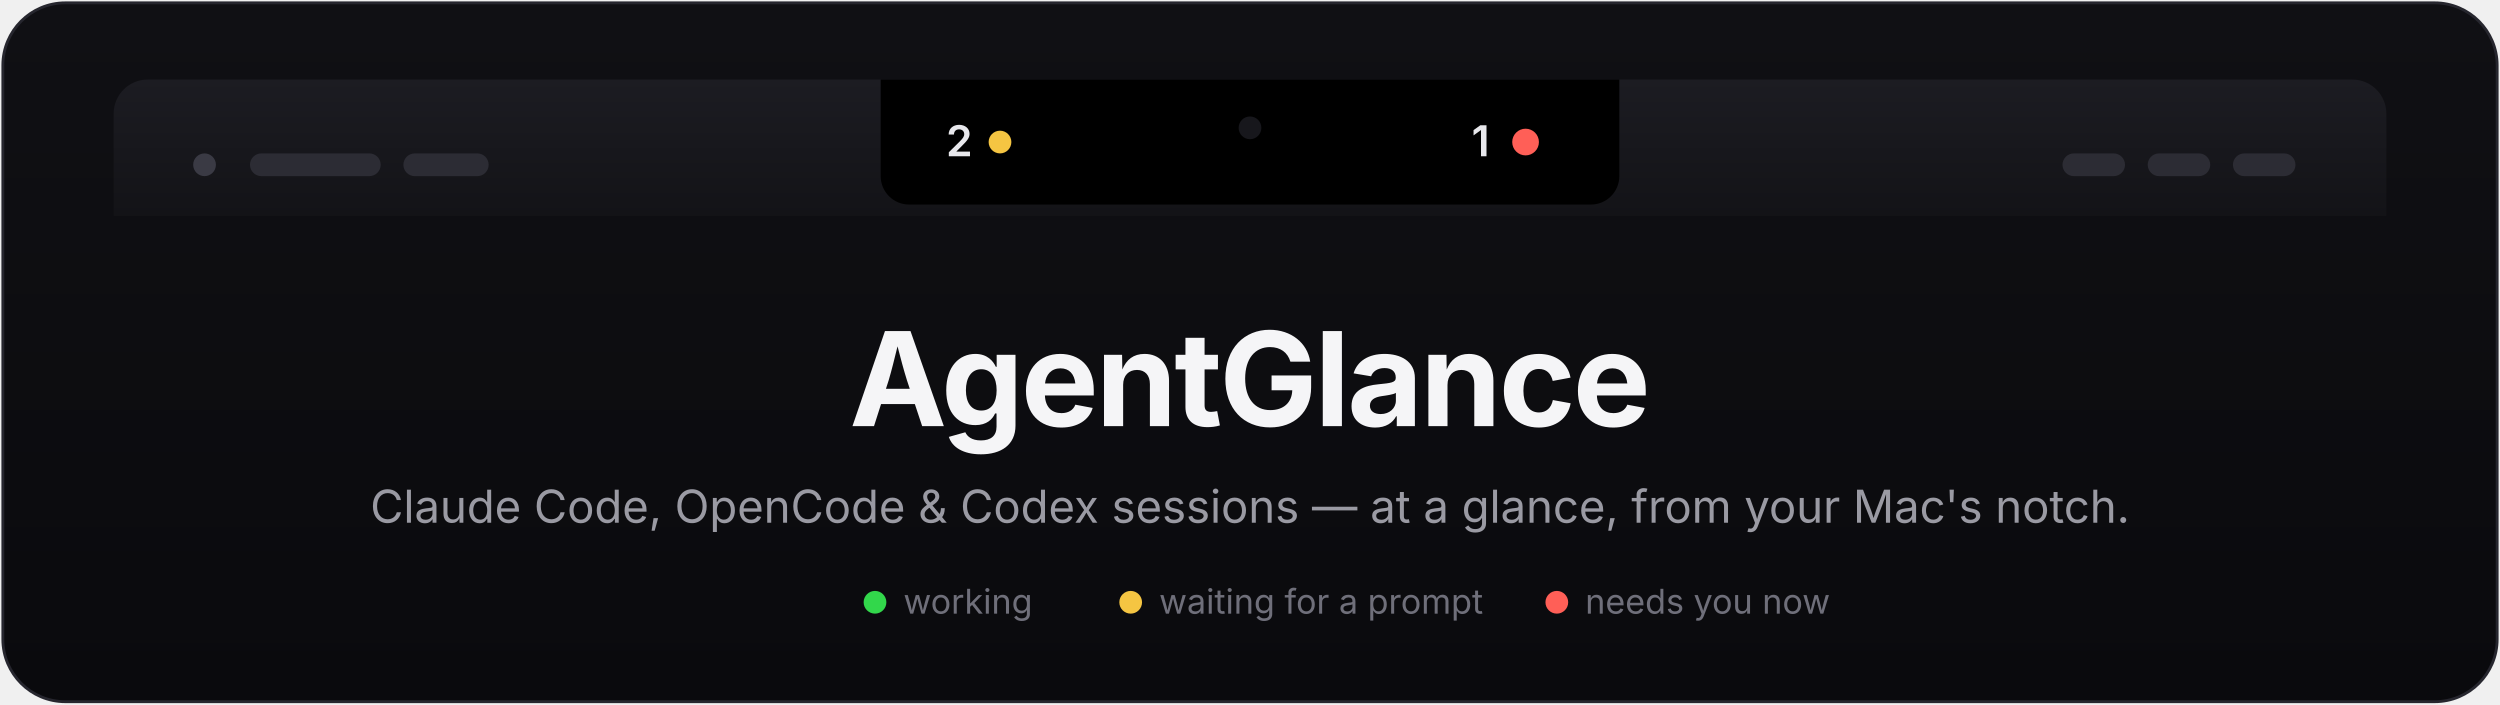
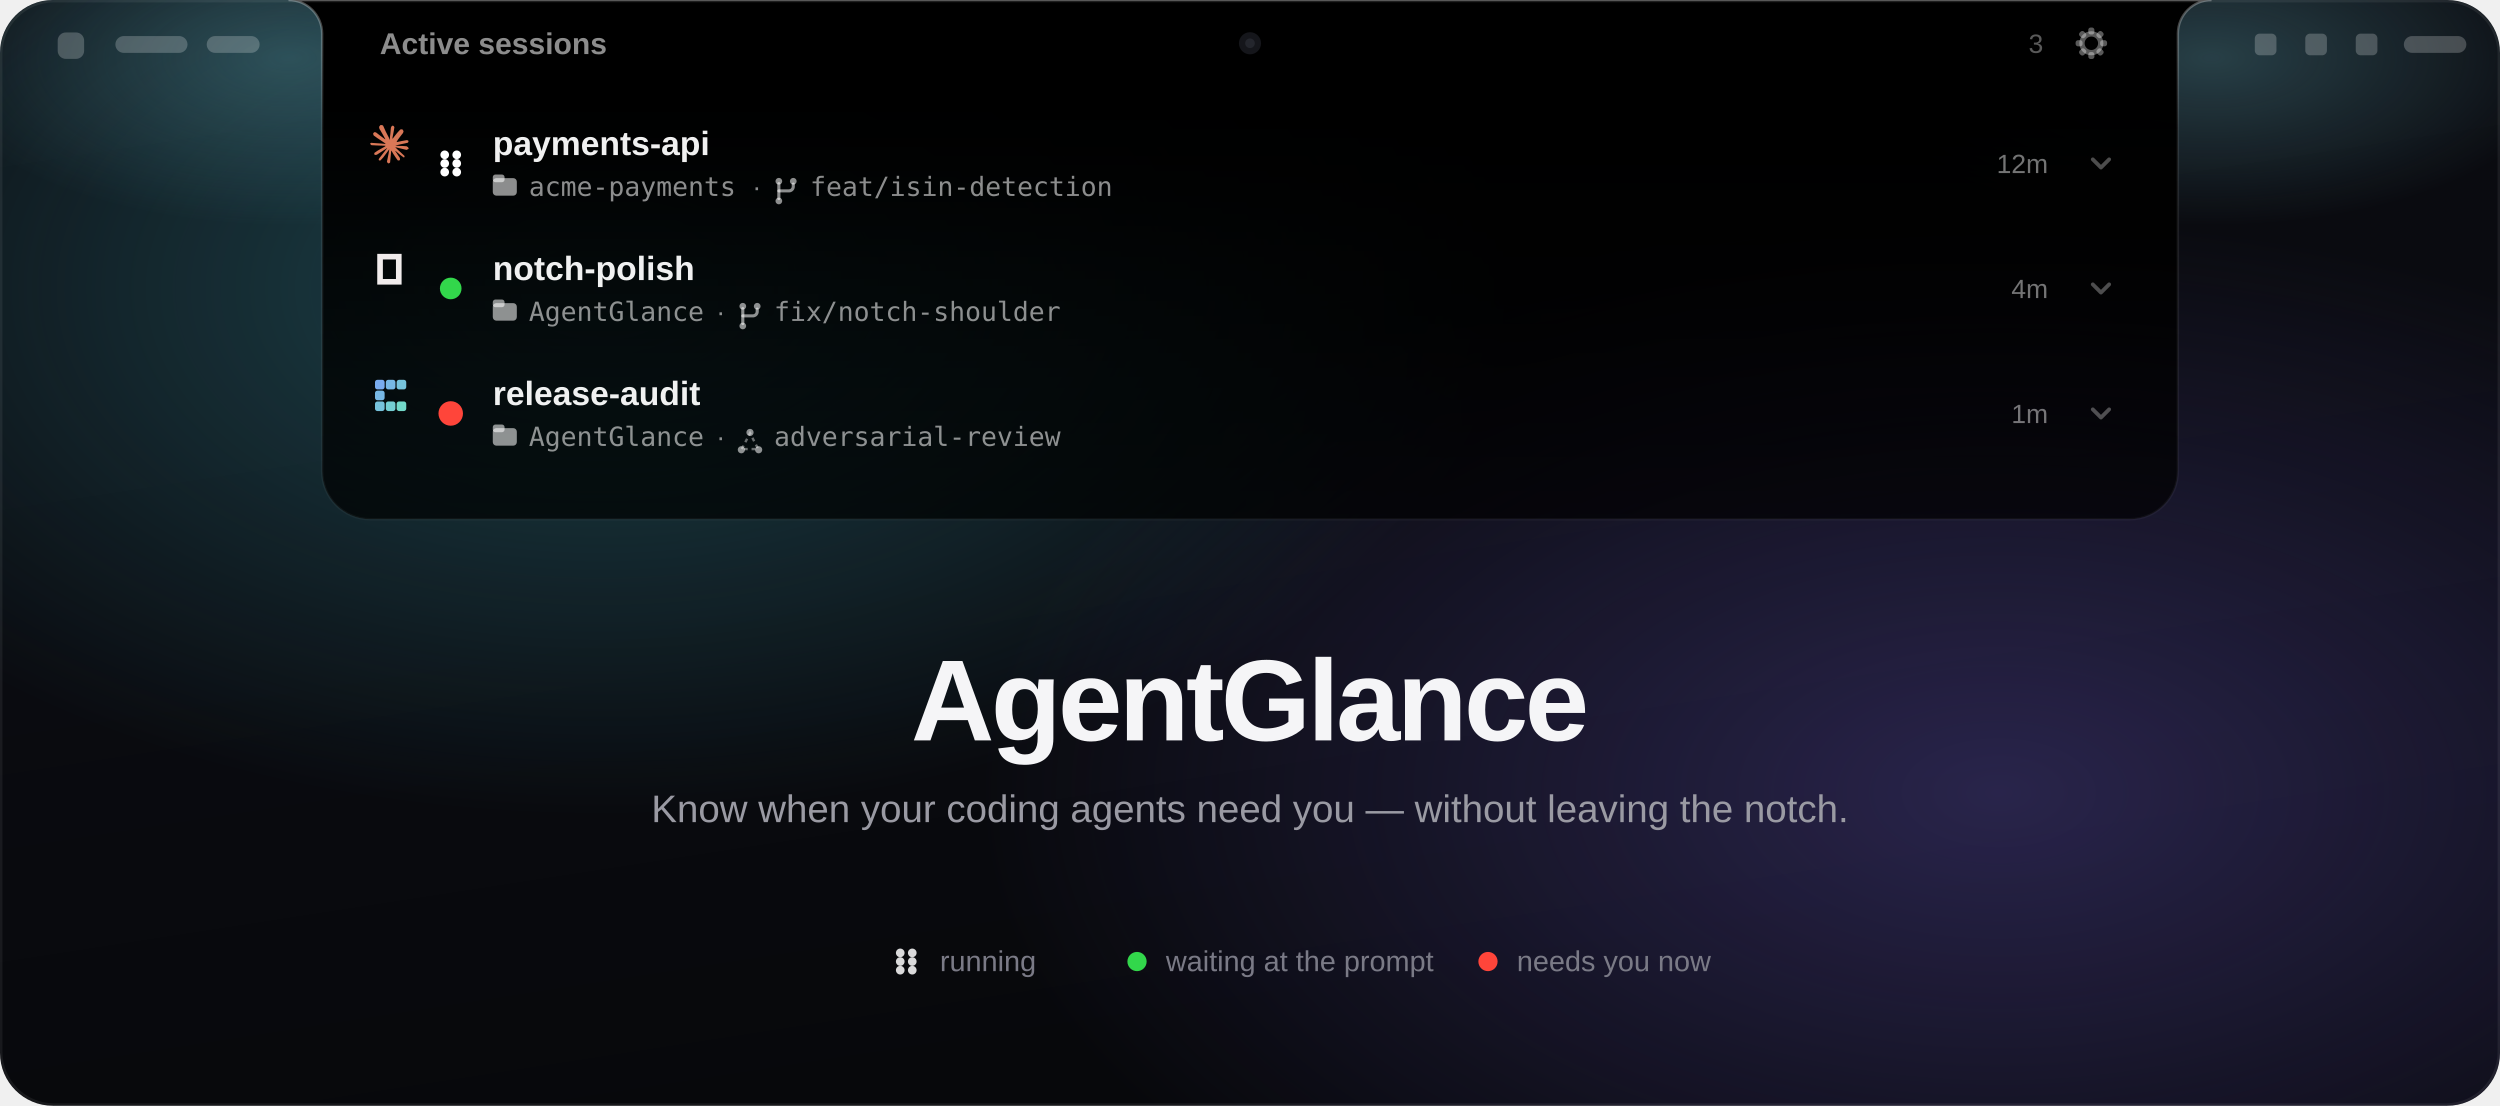
- <svg xmlns="http://www.w3.org/2000/svg" width="880" height="248" viewBox="0 0 880 248" fill="none" role="img" aria-label="AgentGlance — coding agent sessions at a glance, from the MacBook notch">
+ <svg xmlns="http://www.w3.org/2000/svg" width="1040" height="460" viewBox="0 0 1040 460" role="img" aria-label="AgentGlance — the expanded notch panel listing three live coding agent sessions">
  <defs>
-     <linearGradient id="card" x1="0" y1="0" x2="0" y2="1">
-       <stop offset="0" stop-color="#101014" />
-       <stop offset="1" stop-color="#0a0a0d" />
+     <linearGradient id="ag-desk" x1="0" y1="0" x2="0.35" y2="1">
+       <stop offset="0" stop-color="#0c0d12" />
+       <stop offset="0.55" stop-color="#0a0b10" />
+       <stop offset="1" stop-color="#07080b" />
    </linearGradient>
-     <linearGradient id="screenGlow" x1="0" y1="0" x2="0" y2="1">
-       <stop offset="0" stop-color="#1c1c22" />
-       <stop offset="1" stop-color="#131317" />
+     <radialGradient id="ag-aurora1" cx="0.5" cy="0.5" r="0.5">
+       <stop offset="0" stop-color="#2b6f7a" stop-opacity="0.55" />
+       <stop offset="1" stop-color="#2b6f7a" stop-opacity="0" />
+     </radialGradient>
+     <radialGradient id="ag-aurora2" cx="0.5" cy="0.5" r="0.5">
+       <stop offset="0" stop-color="#4a3f8a" stop-opacity="0.5" />
+       <stop offset="1" stop-color="#4a3f8a" stop-opacity="0" />
+     </radialGradient>
+     <linearGradient id="ag-scrim" x1="0" y1="0" x2="0" y2="1">
+       <stop offset="0" stop-color="#000000" stop-opacity="1" />
+       <stop offset="0.19" stop-color="#000000" stop-opacity="1" />
+       <stop offset="0.32" stop-color="#000000" stop-opacity="0.97" />
+       <stop offset="0.50" stop-color="#000000" stop-opacity="0.91" />
+       <stop offset="0.72" stop-color="#000000" stop-opacity="0.85" />
+       <stop offset="1" stop-color="#000000" stop-opacity="0.80" />
    </linearGradient>
+     <linearGradient id="ag-rim" x1="0" y1="0" x2="0" y2="1">
+       <stop offset="0" stop-color="#ffffff" stop-opacity="0.30" />
+       <stop offset="0.25" stop-color="#ffffff" stop-opacity="0.10" />
+       <stop offset="1" stop-color="#ffffff" stop-opacity="0.04" />
+     </linearGradient>
+     <radialGradient id="ag-shoulderLight" cx="0.5" cy="0.5" r="0.5">
+       <stop offset="0" stop-color="#69b6c4" stop-opacity="0.30" />
+       <stop offset="1" stop-color="#69b6c4" stop-opacity="0" />
+     </radialGradient>
+     <filter id="ag-frost" x="-25%" y="-25%" width="150%" height="150%">
+       <feGaussianBlur stdDeviation="16" />
+     </filter>
+     <path id="ag-panel" d="M120 0 C127.73 0 134 6.27 134 14 L134 196 C134 207.05 142.95 216 154 216 L886 216 C897.05 216 906 207.05 906 196 L906 14 C906 6.27 912.27 0 920 0 Z" />
+     <clipPath id="ag-panelClip">
+       <use href="#ag-panel" />
+     </clipPath>
+     <clipPath id="ag-screenClip">
+       <rect x="0" y="0" width="1040" height="460" rx="22" />
+     </clipPath>
  </defs>
-   <rect x="1" y="1" width="878" height="246" rx="22" fill="url(#card)" stroke="#26262e" />
-   <path d="M40 40 a12 12 0 0 1 12 -12 h776 a12 12 0 0 1 12 12 v36 h-800 z" fill="url(#screenGlow)" />
-   <circle cx="72" cy="58" r="4" fill="#3a3a44" />
-   <rect x="88" y="54" width="46" height="8" rx="4" fill="#2c2c34" />
-   <rect x="142" y="54" width="30" height="8" rx="4" fill="#2c2c34" />
-   <rect x="726" y="54" width="22" height="8" rx="4" fill="#2c2c34" />
-   <rect x="756" y="54" width="22" height="8" rx="4" fill="#2c2c34" />
-   <rect x="786" y="54" width="22" height="8" rx="4" fill="#2c2c34" />
-   <path d="M310 28 h260 v34 a10 10 0 0 1 -10 10 h-240 a10 10 0 0 1 -10 -10 z" fill="#000000" />
-   <text x="333" y="55" font-family="-apple-system,'SF Pro Text','Segoe UI',sans-serif" font-size="15" font-weight="600" fill="#e8e8ec">2</text>
-   <circle cx="352" cy="50" r="4" fill="#f5c542" />
-   <circle cx="440" cy="45" r="4" fill="#17171c" />
-   <text x="518" y="55" font-family="-apple-system,'SF Pro Text','Segoe UI',sans-serif" font-size="15" font-weight="600" fill="#e8e8ec">1</text>
-   <circle cx="537" cy="50" r="4" fill="#ff5f57">
-     <animate attributeName="opacity" values="1;0.35;1" dur="2s" repeatCount="indefinite" />
-   </circle>
-   <circle cx="537" cy="50" r="4" fill="none" stroke="#ff5f57" stroke-width="1.4">
-     <animate attributeName="r" values="4;11" dur="2s" repeatCount="indefinite" />
-     <animate attributeName="opacity" values="0.7;0" dur="2s" repeatCount="indefinite" />
-   </circle>
-   <text x="440" y="150" text-anchor="middle" font-family="-apple-system,'SF Pro Display','Segoe UI',sans-serif" font-size="46" font-weight="700" letter-spacing="-1" fill="#f5f5f7">AgentGlance</text>
-   <text x="440" y="184" text-anchor="middle" font-family="-apple-system,'SF Pro Text','Segoe UI',sans-serif" font-size="16" fill="#9a9aa3">Claude Code, OpenCode &amp; Codex sessions — at a glance, from your Mac's notch.</text>
-   <g font-family="-apple-system,'SF Pro Text','Segoe UI',sans-serif" font-size="12" fill="#6f6f7a">
-     <circle cx="308" cy="212" r="4" fill="#32d74b" />
-     <text x="318" y="216">working</text>
-     <circle cx="398" cy="212" r="4" fill="#f5c542" />
-     <text x="408" y="216">waiting for a prompt</text>
-     <circle cx="548" cy="212" r="4" fill="#ff5f57" />
-     <text x="558" y="216">needs you now</text>
+   <g clip-path="url(#ag-screenClip)">
+     <rect width="1040" height="460" fill="url(#ag-desk)" />
+     <g id="ag-blobs">
+       <ellipse cx="250" cy="120" rx="380" ry="220" fill="url(#ag-aurora1)" />
+       <ellipse cx="830" cy="330" rx="420" ry="240" fill="url(#ag-aurora2)" />
+     </g>
+     <ellipse cx="120" cy="24" rx="150" ry="70" fill="url(#ag-shoulderLight)" />
+     <ellipse cx="920" cy="24" rx="150" ry="70" fill="url(#ag-shoulderLight)" />
+     <g fill="#ffffff" fill-opacity="0.22">
+       <rect x="24" y="13.5" width="11" height="11" rx="3.4" />
+       <rect x="48" y="15" width="30" height="7" rx="3.5" />
+       <rect x="86" y="15" width="22" height="7" rx="3.5" />
+       <rect x="938" y="14" width="9" height="9" rx="2" />
+       <rect x="959" y="14" width="9" height="9" rx="2" />
+       <rect x="980" y="14" width="9" height="9" rx="2" />
+       <rect x="1000" y="15" width="26" height="7" rx="3.5" />
+     </g>
+     <g clip-path="url(#ag-panelClip)">
+       <use href="#ag-blobs" filter="url(#ag-frost)" />
+       <rect x="120" y="0" width="800" height="216" fill="url(#ag-scrim)" />
+     </g>
+     <use href="#ag-panel" fill="none" stroke="url(#ag-rim)" stroke-width="1" />
+     <circle cx="520" cy="18" r="4.6" fill="#15161b" />
+     <circle cx="520" cy="18" r="2" fill="#24262d" />
+     <text x="158" y="22.5" font-family="-apple-system,'SF Pro Text','Helvetica Neue',Arial,sans-serif" font-size="12.5" font-weight="600" fill="#ffffff" fill-opacity="0.55">Active sessions</text>
+     <text x="850" y="22" text-anchor="end" font-family="-apple-system,'SF Pro Rounded','SF Pro Text',Arial,sans-serif" font-size="11" font-weight="500" fill="#ffffff" fill-opacity="0.35">3</text>
+     <g transform="translate(870 18)" fill="#ffffff" fill-opacity="0.35">
+       <circle r="3.9" fill="none" stroke="#ffffff" stroke-opacity="0.35" stroke-width="2.2" />
+       <rect x="-1.28" y="-6.55" width="2.55" height="2.9" rx="1" transform="rotate(0)" />
+       <rect x="-1.28" y="-6.55" width="2.55" height="2.9" rx="1" transform="rotate(45)" />
+       <rect x="-1.28" y="-6.55" width="2.55" height="2.9" rx="1" transform="rotate(90)" />
+       <rect x="-1.28" y="-6.55" width="2.55" height="2.9" rx="1" transform="rotate(135)" />
+       <rect x="-1.28" y="-6.55" width="2.55" height="2.9" rx="1" transform="rotate(180)" />
+       <rect x="-1.28" y="-6.55" width="2.55" height="2.9" rx="1" transform="rotate(225)" />
+       <rect x="-1.28" y="-6.55" width="2.55" height="2.9" rx="1" transform="rotate(270)" />
+       <rect x="-1.28" y="-6.55" width="2.55" height="2.9" rx="1" transform="rotate(315)" />
+     </g>
+     <g transform="translate(154 52)">
+       <g transform="scale(0.6667)" fill="#D97757">
+         <path d="m4.714 15.956 4.717-2.647.079-.231-.079-.128h-.231l-.789-.049-2.696-.073-2.337-.097-2.265-.121-.571-.121-.534-.704.055-.352.48-.322.686.061 1.518.103 2.277.158 1.651.097 2.447.255h.389l.055-.158-.134-.097-.103-.097L6.973 9.836l-2.55-1.688-1.336-.971-.723-.492-.364-.461-.158-1.008.656-.723.88.061.225.061.892.686 1.906 1.475 2.489 1.834.364.303.146-.103.018-.073-.164-.273-1.354-2.447-1.445-2.489-.643-1.032-.17-.619c-.061-.255-.103-.467-.103-.729L6.287.134 6.7 0l.996.134.419.364.619 1.415 1.002 2.228 1.554 3.03.455.898.243.832.091.255h.158v-.146l.128-1.706.237-2.095.231-2.696.079-.759.376-.911.747-.492.583.279.48.686-.067.443-.285 1.852-.559 2.902-.364 1.943h.212l.243-.243.984-1.305 1.651-2.064.729-.82.85-.905.546-.431h1.032l.759 1.129-.34 1.166-1.062 1.348-.88 1.141-1.263 1.7-.789 1.36.073.109.188-.018 2.853-.607 1.542-.279 1.84-.316.832.389.091.395-.328.807-1.967.486-2.307.461-3.436.814-.043.03.049.061 1.548.146.662.036h1.621l3.018.225.789.522.474.638-.079.486-1.214.619-1.639-.389-3.825-.911-1.311-.328h-.182v.109l1.093 1.069 2.003 1.809 2.507 2.331.128.577-.322.455-.34-.049-2.204-1.657-.85-.747-1.925-1.621h-.128v.17l.443.65 2.344 3.521.121 1.081-.17.352-.607.212-.668-.121-1.372-1.925L14.38 17.959l-1.141-1.943-.14.079-.674 7.255-.316.37-.729.279-.607-.461-.322-.747.322-1.475.389-1.925.316-1.53.285-1.9.17-.631-.012-.043-.14.018-1.433 1.967-2.18 2.945-1.724 1.846-.413.164-.716-.37.067-.662.401-.589 2.386-3.036 1.439-1.882.929-1.087-.006-.158h-.055l-6.338 4.116-1.129.146-.486-.455.061-.747.231-.243 1.906-1.311Z" />
+       </g>
+     </g>
+     <g fill="#ffffff">
+       <circle cx="185" cy="64.4" r="1.8">
+         <animate attributeName="opacity" calcMode="discrete" values="1;0;0;0;0;1;1;1;1;1" dur="0.8s" repeatCount="indefinite" />
+       </circle>
+       <circle cx="185" cy="68" r="1.8">
+         <animate attributeName="opacity" calcMode="discrete" values="0;0;0;0;1;1;1;1;1;0" dur="0.8s" repeatCount="indefinite" />
+       </circle>
+       <circle cx="185" cy="71.6" r="1.8">
+         <animate attributeName="opacity" calcMode="discrete" values="0;0;1;1;1;1;1;1;0;0" dur="0.8s" repeatCount="indefinite" />
+       </circle>
+       <circle cx="190" cy="64.4" r="1.8">
+         <animate attributeName="opacity" calcMode="discrete" values="1;1;1;0;0;0;0;1;1;1" dur="0.8s" repeatCount="indefinite" />
+       </circle>
+       <circle cx="190" cy="68" r="1.8">
+         <animate attributeName="opacity" calcMode="discrete" values="1;1;1;1;0;0;0;0;0;1" dur="0.8s" repeatCount="indefinite" />
+       </circle>
+       <circle cx="190" cy="71.6" r="1.8">
+         <animate attributeName="opacity" calcMode="discrete" values="1;1;1;1;1;1;0;0;0;0" dur="0.8s" repeatCount="indefinite" />
+       </circle>
+     </g>
+     <text x="205" y="64.5" font-family="-apple-system,'SF Pro Rounded','SF Pro Text',Arial,sans-serif" font-size="14" font-weight="600" fill="#ffffff" fill-opacity="0.94">payments-api</text>
+     <g fill="#ffffff" fill-opacity="0.55">
+       <g transform="translate(205 72)">
+         <rect x="0" y="0.6" width="4.9" height="3.2" rx="1.1" />
+         <rect x="0" y="2.1" width="10" height="7.3" rx="1.5" />
+       </g>
+       <text x="220" y="81.5" font-family="'SF Mono',ui-monospace,Menlo,monospace" font-size="11">acme-payments</text>
+       <text x="313" y="81.5" font-family="-apple-system,Arial,sans-serif" font-size="11">·</text>
+       <g transform="translate(322 74)" stroke="#ffffff" stroke-opacity="0.55" stroke-width="1.3" fill="none" stroke-linecap="round">
+         <path d="M2 8.6 V2.4" />
+         <path d="M2 5.4 h4.2 a1.8 1.8 0 0 0 1.8 -1.8 V2.6" />
+         <circle cx="2" cy="1.4" r="1.4" fill="#ffffff" fill-opacity="0.55" stroke="none" />
+         <circle cx="8" cy="1.4" r="1.4" fill="#ffffff" fill-opacity="0.55" stroke="none" />
+         <circle cx="2" cy="9.6" r="1.4" fill="#ffffff" fill-opacity="0.55" stroke="none" />
+       </g>
+       <text x="337" y="81.5" font-family="'SF Mono',ui-monospace,Menlo,monospace" font-size="11">feat/isin-detection</text>
+     </g>
+     <text x="852" y="72" text-anchor="end" font-family="-apple-system,'SF Pro Rounded',Arial,sans-serif" font-size="11" font-weight="500" fill="#ffffff" fill-opacity="0.45">12m</text>
+     <g transform="translate(874 68)" fill="none" stroke="#ffffff" stroke-opacity="0.3" stroke-width="1.6" stroke-linecap="round" stroke-linejoin="round">
+       <path d="M-3.4 -1.7 L0 1.7 L3.4 -1.7" />
+     </g>
+     <g transform="translate(154 104)">
+       <g transform="scale(0.05333)" fill="#F1ECEC">
+         <path d="M245 30H55V270H245V30ZM99 74V226H201V74H99Z" fill-rule="evenodd" />
+       </g>
+     </g>
+     <circle cx="187.5" cy="120" r="4.5" fill="#32d74b" />
+     <text x="205" y="116.5" font-family="-apple-system,'SF Pro Rounded','SF Pro Text',Arial,sans-serif" font-size="14" font-weight="600" fill="#ffffff" fill-opacity="0.94">notch-polish</text>
+     <g fill="#ffffff" fill-opacity="0.55">
+       <g transform="translate(205 124)">
+         <rect x="0" y="0.6" width="4.9" height="3.2" rx="1.1" />
+         <rect x="0" y="2.1" width="10" height="7.3" rx="1.5" />
+       </g>
+       <text x="220" y="133.5" font-family="'SF Mono',ui-monospace,Menlo,monospace" font-size="11">AgentGlance</text>
+       <text x="298" y="133.5" font-family="-apple-system,Arial,sans-serif" font-size="11">·</text>
+       <g transform="translate(307 126)" stroke="#ffffff" stroke-opacity="0.55" stroke-width="1.3" fill="none" stroke-linecap="round">
+         <path d="M2 8.6 V2.4" />
+         <path d="M2 5.4 h4.2 a1.8 1.8 0 0 0 1.8 -1.8 V2.6" />
+         <circle cx="2" cy="1.4" r="1.4" fill="#ffffff" fill-opacity="0.55" stroke="none" />
+         <circle cx="8" cy="1.4" r="1.4" fill="#ffffff" fill-opacity="0.55" stroke="none" />
+         <circle cx="2" cy="9.6" r="1.4" fill="#ffffff" fill-opacity="0.55" stroke="none" />
+       </g>
+       <text x="322" y="133.5" font-family="'SF Mono',ui-monospace,Menlo,monospace" font-size="11">fix/notch-shoulder</text>
+     </g>
+     <text x="852" y="124" text-anchor="end" font-family="-apple-system,'SF Pro Rounded',Arial,sans-serif" font-size="11" font-weight="500" fill="#ffffff" fill-opacity="0.45">4m</text>
+     <g transform="translate(874 120)" fill="none" stroke="#ffffff" stroke-opacity="0.3" stroke-width="1.6" stroke-linecap="round" stroke-linejoin="round">
+       <path d="M-3.4 -1.7 L0 1.7 L3.4 -1.7" />
+     </g>
+     <g transform="translate(154 156)">
+       <g transform="scale(0.5)">
+         <rect x="4" y="4" width="8" height="8" rx="2" fill="#79ACEF" />
+         <rect x="13" y="4" width="8" height="8" rx="2" fill="#77B8E5" />
+         <rect x="22" y="4" width="8" height="8" rx="2" fill="#76C3DC" />
+         <rect x="4" y="13" width="8" height="8" rx="2" fill="#77B8E5" />
+         <rect x="4" y="22" width="8" height="8" rx="2" fill="#76C3DC" />
+         <rect x="13" y="22" width="8" height="8" rx="2" fill="#74CFD3" />
+         <rect x="22" y="22" width="8" height="8" rx="2" fill="#73DACA" />
+       </g>
+     </g>
+     <circle cx="187.5" cy="172" r="4.5" fill="#ff453a">
+       <animate attributeName="opacity" values="1;0.4;1" dur="1.8s" repeatCount="indefinite" />
+     </circle>
+     <circle cx="187.5" cy="172" r="4.5" fill="none" stroke="#ff453a" stroke-width="1.2">
+       <animate attributeName="r" values="4.5;12" dur="1.8s" repeatCount="indefinite" />
+       <animate attributeName="opacity" values="0.65;0" dur="1.8s" repeatCount="indefinite" />
+     </circle>
+     <text x="205" y="168.5" font-family="-apple-system,'SF Pro Rounded','SF Pro Text',Arial,sans-serif" font-size="14" font-weight="600" fill="#ffffff" fill-opacity="0.94">release-audit</text>
+     <g fill="#ffffff" fill-opacity="0.55">
+       <g transform="translate(205 176)">
+         <rect x="0" y="0.6" width="4.9" height="3.2" rx="1.1" />
+         <rect x="0" y="2.1" width="10" height="7.3" rx="1.5" />
+       </g>
+       <text x="220" y="185.5" font-family="'SF Mono',ui-monospace,Menlo,monospace" font-size="11">AgentGlance</text>
+       <text x="298" y="185.5" font-family="-apple-system,Arial,sans-serif" font-size="11">·</text>
+       <g transform="translate(307 178)">
+         <path d="M1.6 8.8 L5 2.2 L8.4 8.8 Z" fill="none" stroke="#ffffff" stroke-opacity="0.4" stroke-width="1" stroke-dasharray="1.6 1.6" />
+         <circle cx="5" cy="1.9" r="1.5" fill="#ffffff" fill-opacity="0.55" />
+         <circle cx="1.4" cy="9.1" r="1.5" fill="#ffffff" fill-opacity="0.55" />
+         <circle cx="8.6" cy="9.1" r="1.5" fill="#ffffff" fill-opacity="0.55" />
+       </g>
+       <text x="322" y="185.5" font-family="'SF Mono',ui-monospace,Menlo,monospace" font-size="11">adversarial-review</text>
+     </g>
+     <text x="852" y="176" text-anchor="end" font-family="-apple-system,'SF Pro Rounded',Arial,sans-serif" font-size="11" font-weight="500" fill="#ffffff" fill-opacity="0.45">1m</text>
+     <g transform="translate(874 172)" fill="none" stroke="#ffffff" stroke-opacity="0.3" stroke-width="1.6" stroke-linecap="round" stroke-linejoin="round">
+       <path d="M-3.4 -1.7 L0 1.7 L3.4 -1.7" />
+     </g>
+     <text x="520" y="308" text-anchor="middle" font-family="-apple-system,'SF Pro Display','Helvetica Neue',Arial,sans-serif" font-size="48" font-weight="700" letter-spacing="-1.4" fill="#f5f5f7">AgentGlance</text>
+     <text x="520" y="342" text-anchor="middle" font-family="-apple-system,'SF Pro Text','Helvetica Neue',Arial,sans-serif" font-size="16" fill="#9a9aa3">Know when your coding agents need you — without leaving the notch.</text>
+     <g font-family="-apple-system,'SF Pro Text','Helvetica Neue',Arial,sans-serif" font-size="12" fill="#7a7a86">
+       <g fill="#ffffff" fill-opacity="0.85">
+         <circle cx="374.5" cy="396.4" r="1.8">
+           <animate attributeName="opacity" calcMode="discrete" values="1;0;0;0;0;1;1;1;1;1" dur="0.8s" repeatCount="indefinite" />
+         </circle>
+         <circle cx="374.5" cy="400" r="1.8">
+           <animate attributeName="opacity" calcMode="discrete" values="0;0;0;0;1;1;1;1;1;0" dur="0.8s" repeatCount="indefinite" />
+         </circle>
+         <circle cx="374.5" cy="403.6" r="1.8">
+           <animate attributeName="opacity" calcMode="discrete" values="0;0;1;1;1;1;1;1;0;0" dur="0.8s" repeatCount="indefinite" />
+         </circle>
+         <circle cx="379.5" cy="396.4" r="1.8">
+           <animate attributeName="opacity" calcMode="discrete" values="1;1;1;0;0;0;0;1;1;1" dur="0.8s" repeatCount="indefinite" />
+         </circle>
+         <circle cx="379.5" cy="400" r="1.8">
+           <animate attributeName="opacity" calcMode="discrete" values="1;1;1;1;0;0;0;0;0;1" dur="0.8s" repeatCount="indefinite" />
+         </circle>
+         <circle cx="379.5" cy="403.6" r="1.8">
+           <animate attributeName="opacity" calcMode="discrete" values="1;1;1;1;1;1;0;0;0;0" dur="0.8s" repeatCount="indefinite" />
+         </circle>
+       </g>
+       <text x="391" y="404">running</text>
+       <circle cx="473" cy="400" r="4" fill="#32d74b" />
+       <text x="485" y="404">waiting at the prompt</text>
+       <circle cx="619" cy="400" r="4" fill="#ff453a" />
+       <text x="631" y="404">needs you now</text>
+     </g>
  </g>
+   <rect x="0.5" y="0.5" width="1039" height="459" rx="22" fill="none" stroke="#ffffff" stroke-opacity="0.07" />
</svg>
